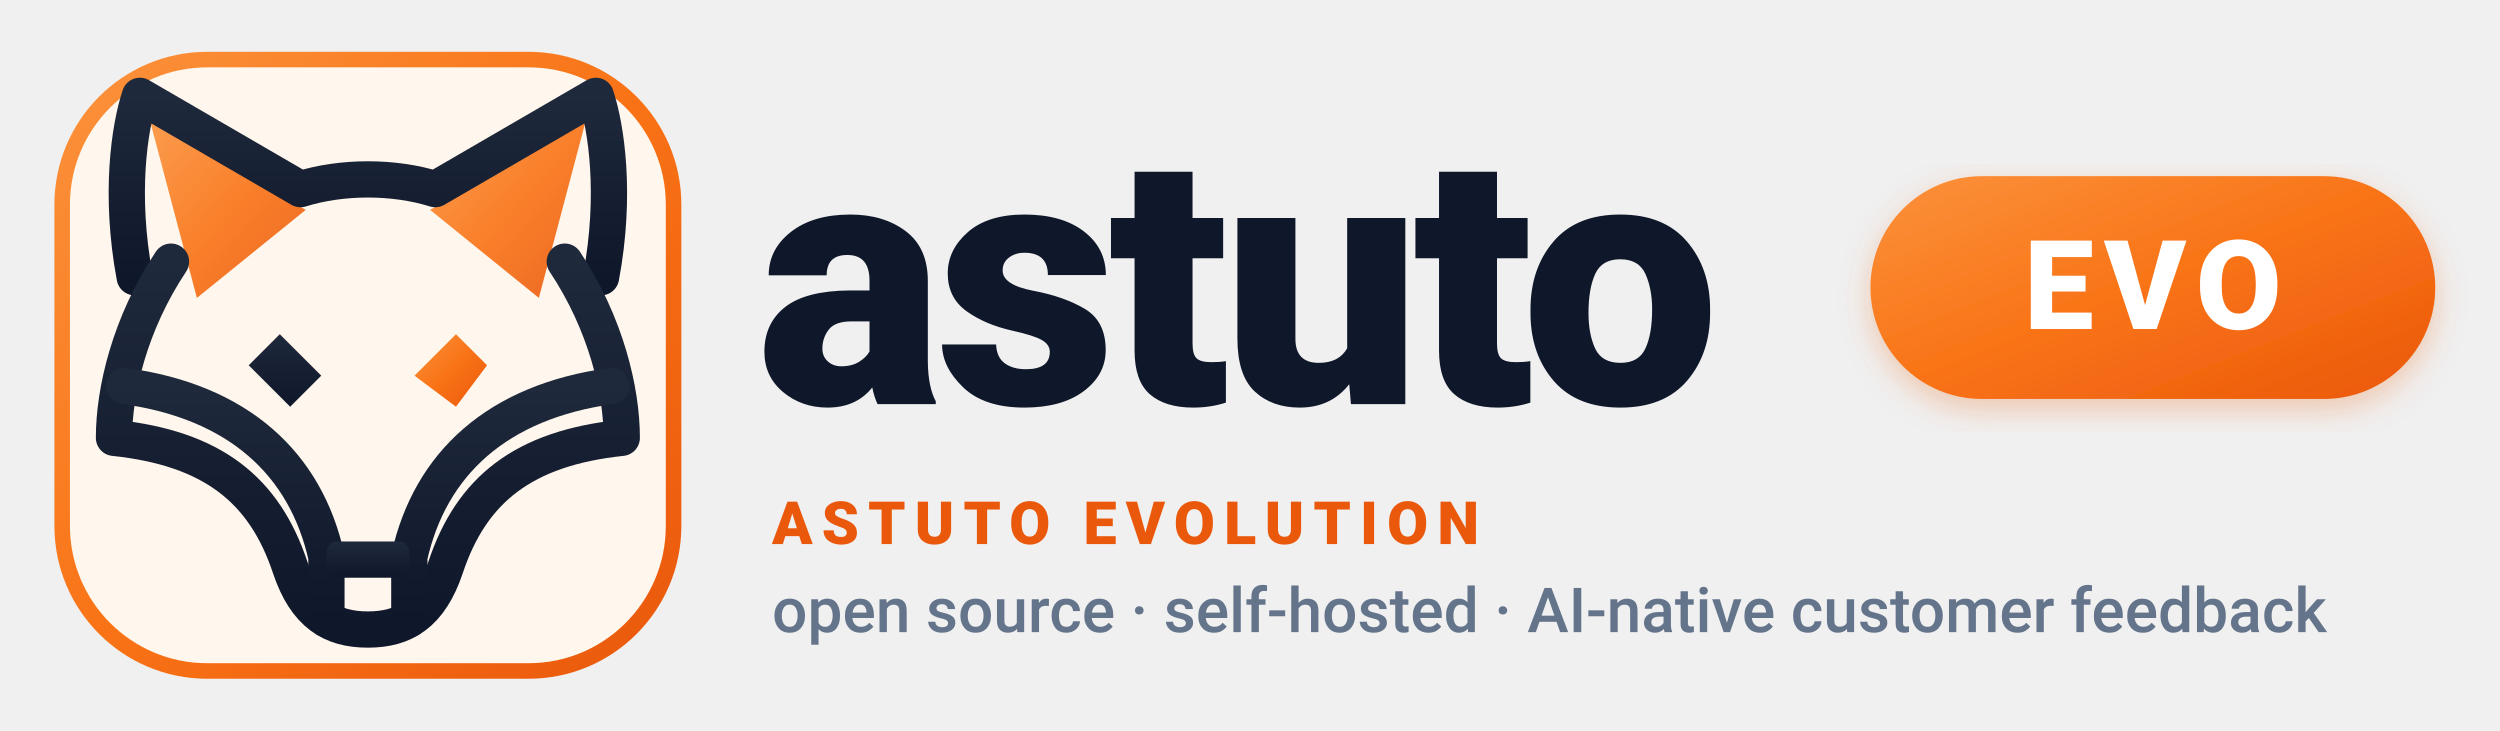
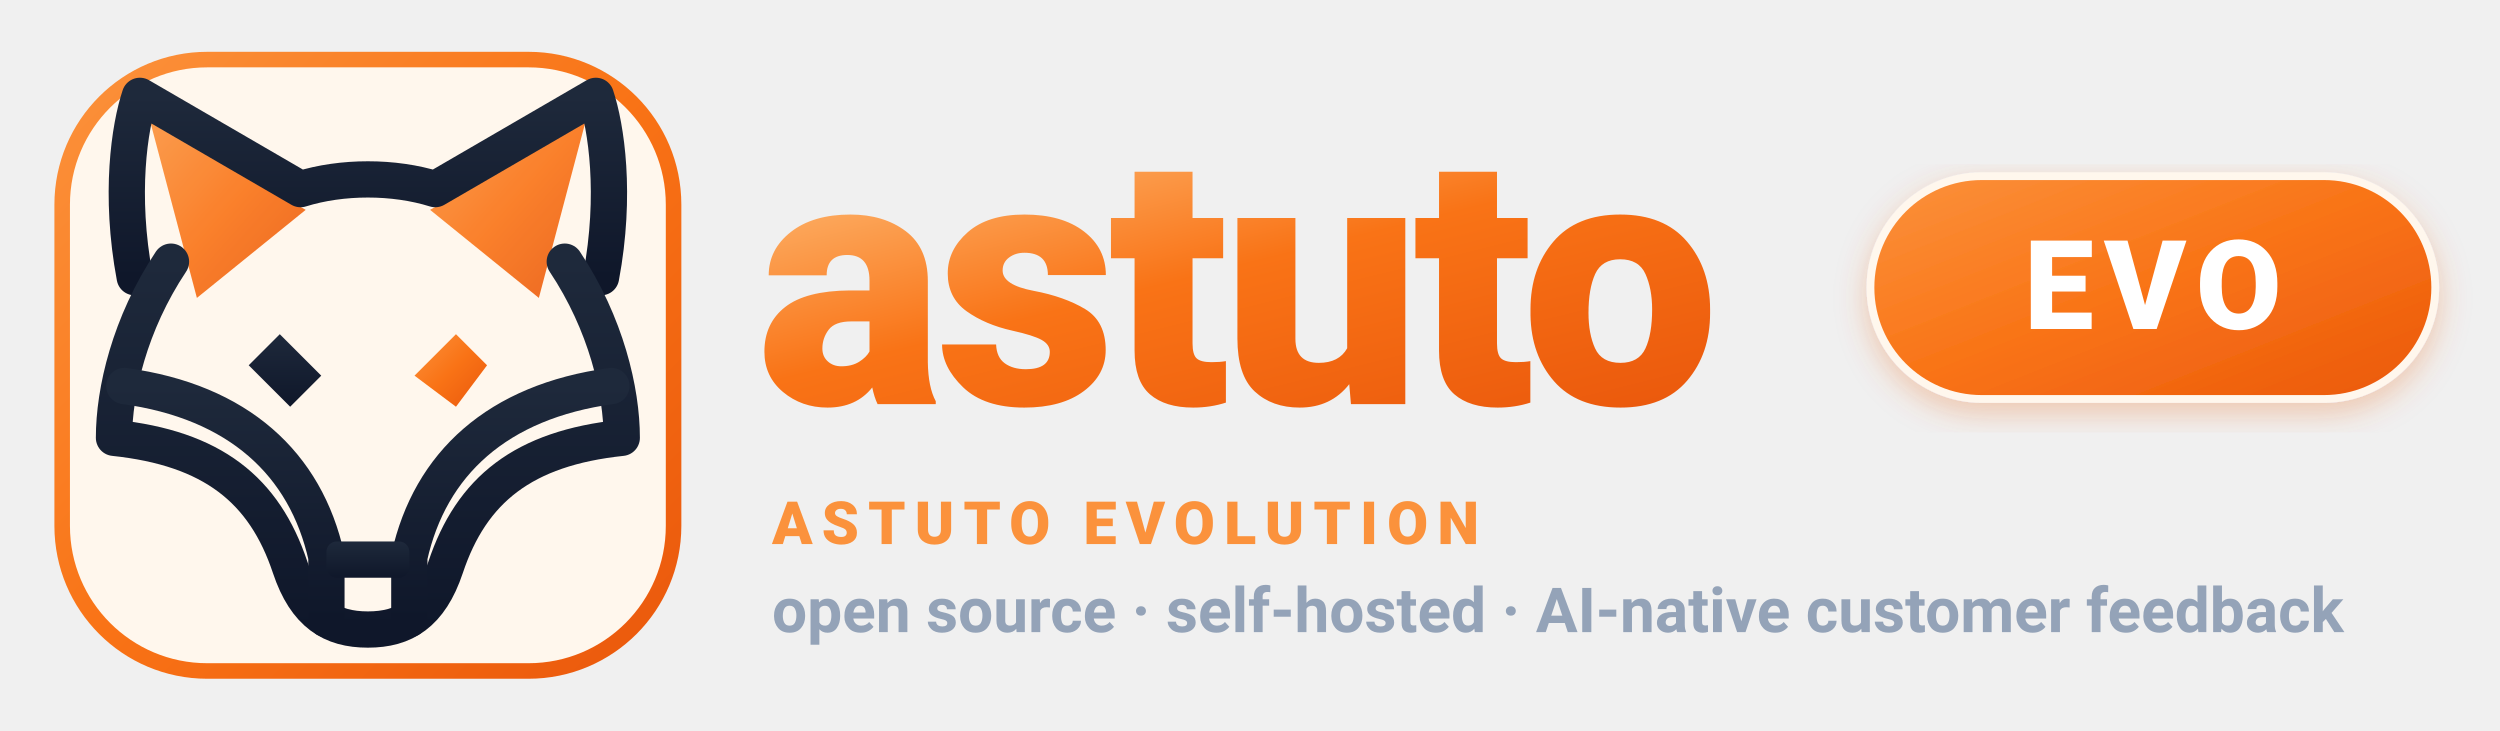
<svg xmlns="http://www.w3.org/2000/svg" viewBox="0 0 965 282" width="965" height="282">
  <defs>
    <linearGradient id="evoGradW" x1="0%" y1="0%" x2="100%" y2="100%">
      <stop offset="0%" stop-color="#fb923c" />
      <stop offset="50%" stop-color="#f97316" />
+       <stop offset="100%" stop-color="#ea580c" />
+     </linearGradient>
+     <linearGradient id="wordmarkGrad" x1="0%" y1="0%" x2="100%" y2="100%">
+       <stop offset="0%" stop-color="#fdba74" />
+       <stop offset="45%" stop-color="#f97316" />
      <stop offset="100%" stop-color="#ea580c" />
    </linearGradient>
    <linearGradient id="slateGradW" x1="0%" y1="0%" x2="0%" y2="100%">
      <stop offset="0%" stop-color="#1e293b" />
      <stop offset="100%" stop-color="#0f172a" />
    </linearGradient>
    <filter id="badgeShadow" x="-10%" y="-10%" width="120%" height="125%">
      <feDropShadow dx="0" dy="4" stdDeviation="6" flood-color="#ea580c" flood-opacity="0.28" />
    </filter>
  </defs>
  <g transform="translate(14, 13)">
    <rect x="10" y="10" width="236" height="236" rx="56" fill="#fff7ed" stroke="url(#evoGradW)" stroke-width="6" />
    <polygon points="44,34 104,68 62,102" fill="url(#evoGradW)" opacity="0.9" />
    <polygon points="212,34 152,68 194,102" fill="url(#evoGradW)" opacity="0.9" />
    <g fill="none" stroke="url(#slateGradW)" stroke-width="14" stroke-linecap="round" stroke-linejoin="round">
      <path d="M 38,94 C 32,62 36,36 40,24 L 102,60 C 118,55 138,55 154,60 L 216,24 C 220,36 224,62 218,94" />
      <path d="M 52,88 C 36,112 30,138 30,156 C 68,160 88,176 98,206 C 104,224 114,230 128,230 C 142,230 152,224 158,206 C 168,176 188,160 226,156 C 226,138 220,112 204,88" />
      <path d="M 34,136 C 78,142 104,166 112,202 L 112,226" />
      <path d="M 222,136 C 178,142 152,166 144,202 L 144,226" />
    </g>
    <rect x="112" y="196" width="32" height="14" rx="4" fill="url(#slateGradW)" />
    <polygon points="94,116 110,132 98,144 82,128" fill="url(#slateGradW)" />
    <polygon points="162,116 174,128 162,144 146,132" fill="url(#evoGradW)" />
  </g>
-   <text x="292" y="156" font-family="-apple-system, BlinkMacSystemFont, 'Segoe UI', Roboto, Helvetica, Arial, sans-serif" font-size="136" font-weight="900" letter-spacing="-3" fill="#0f172a">astuto</text>
+   <text x="292" y="156" font-family="-apple-system, BlinkMacSystemFont, 'Segoe UI', Roboto, Helvetica, Arial, sans-serif" font-size="136" font-weight="900" letter-spacing="-3" fill="url(#wordmarkGrad)">astuto</text>
  <g filter="url(#badgeShadow)" transform="translate(722, 68)">
-     <rect x="0" y="0" width="218" height="86" rx="43" fill="url(#evoGradW)" />
+     <rect x="0" y="0" width="218" height="86" rx="43" fill="url(#evoGradW)" stroke="#fff7ed" stroke-width="3" />
    <text x="109" y="59" text-anchor="middle" font-family="-apple-system, BlinkMacSystemFont, 'Segoe UI', Roboto, Helvetica, Arial, sans-serif" font-size="48" font-weight="900" letter-spacing="4" fill="#ffffff">EVO</text>
  </g>
-   <text x="298" y="210" font-family="-apple-system, BlinkMacSystemFont, 'Segoe UI', Roboto, Helvetica, Arial, sans-serif" font-size="23" font-weight="800" letter-spacing="3.5" fill="#ea580c">ASTUTO EVOLUTION</text>
-   <text x="298" y="244" font-family="-apple-system, BlinkMacSystemFont, 'Segoe UI', Roboto, Helvetica, Arial, sans-serif" font-size="24" font-weight="500" fill="#64748b">open source · self-hosted · AI-native customer feedback</text>
+   <text x="298" y="210" font-family="-apple-system, BlinkMacSystemFont, 'Segoe UI', Roboto, Helvetica, Arial, sans-serif" font-size="23" font-weight="800" letter-spacing="3.5" fill="#fb923c">ASTUTO EVOLUTION</text>
+   <text x="298" y="244" font-family="-apple-system, BlinkMacSystemFont, 'Segoe UI', Roboto, Helvetica, Arial, sans-serif" font-size="24" font-weight="600" fill="#94a3b8">open source · self-hosted · AI-native customer feedback</text>
</svg>
